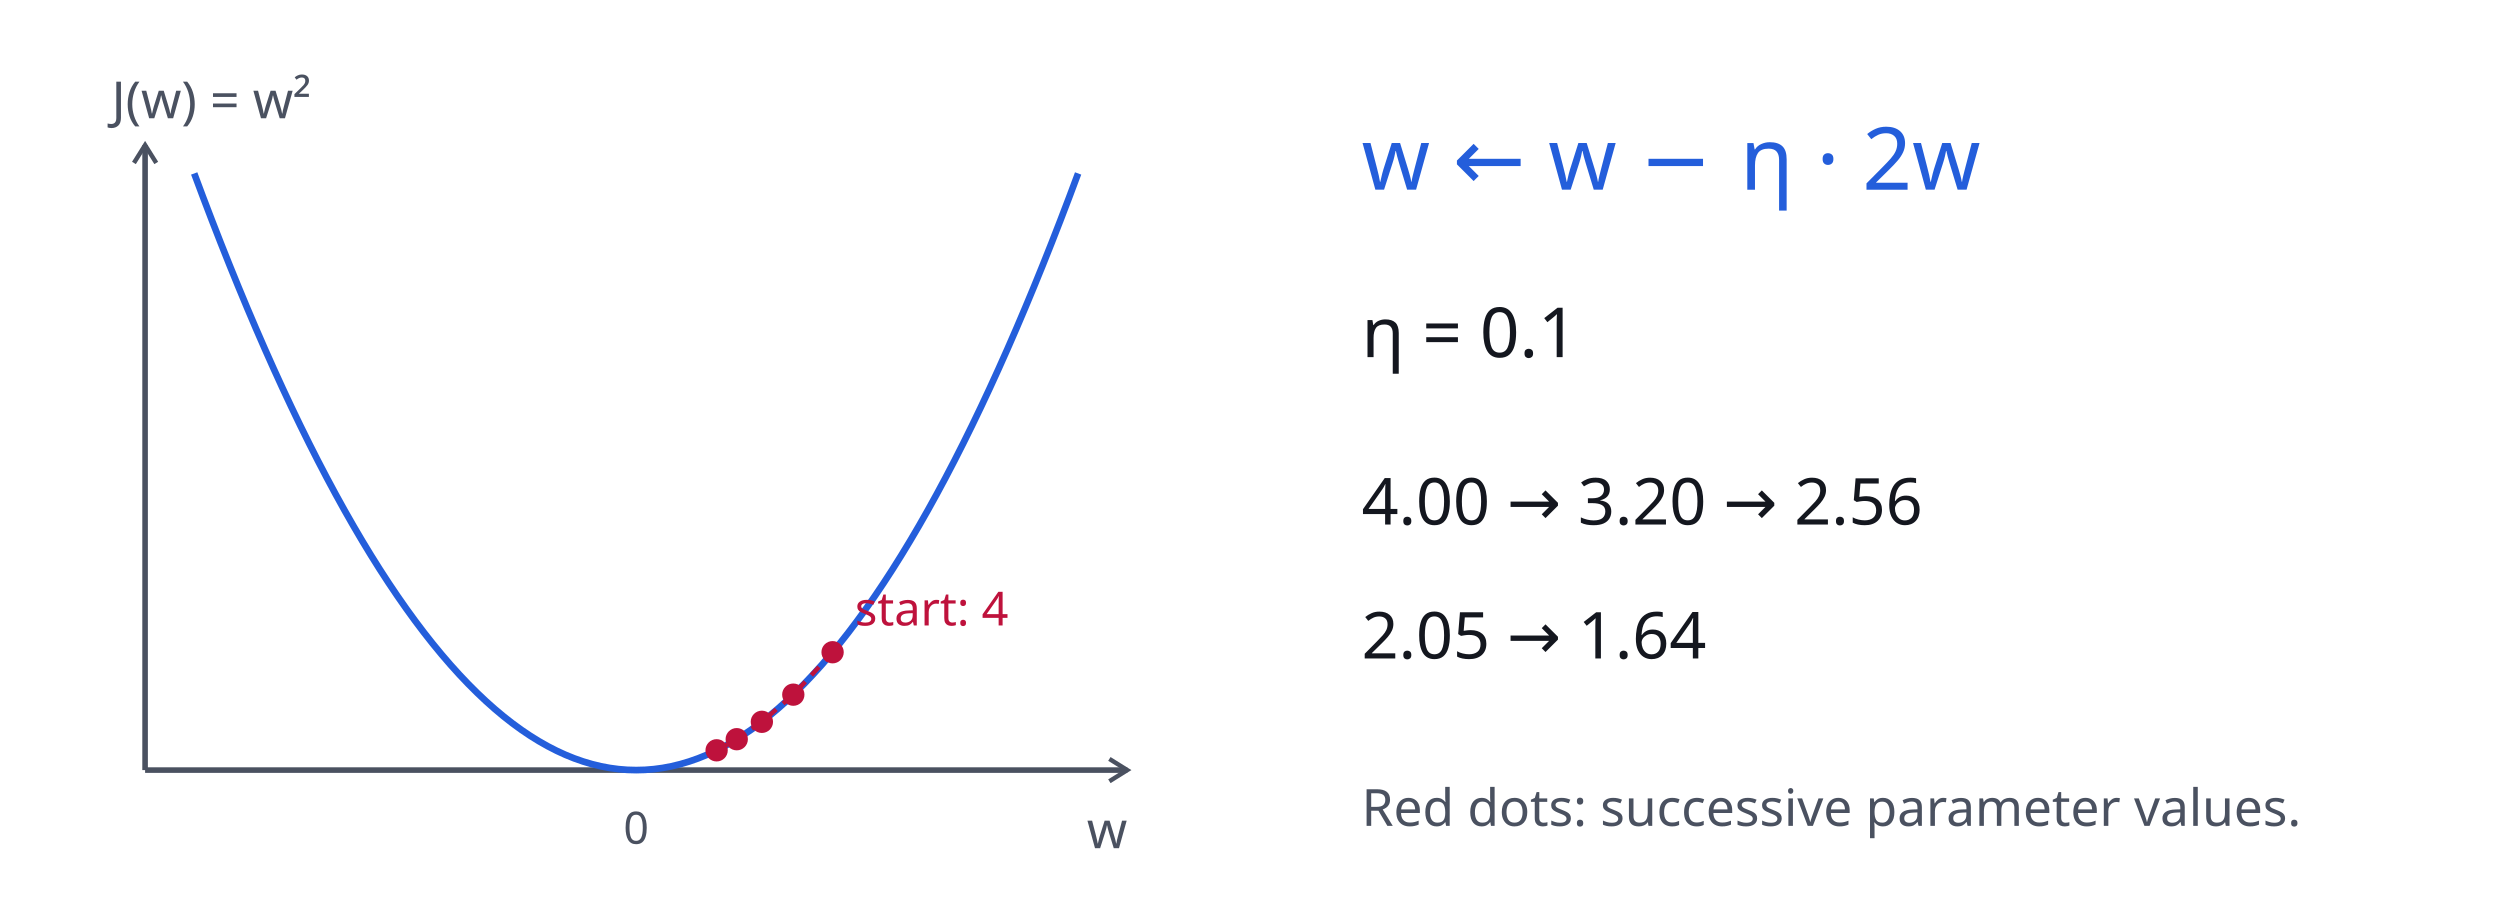
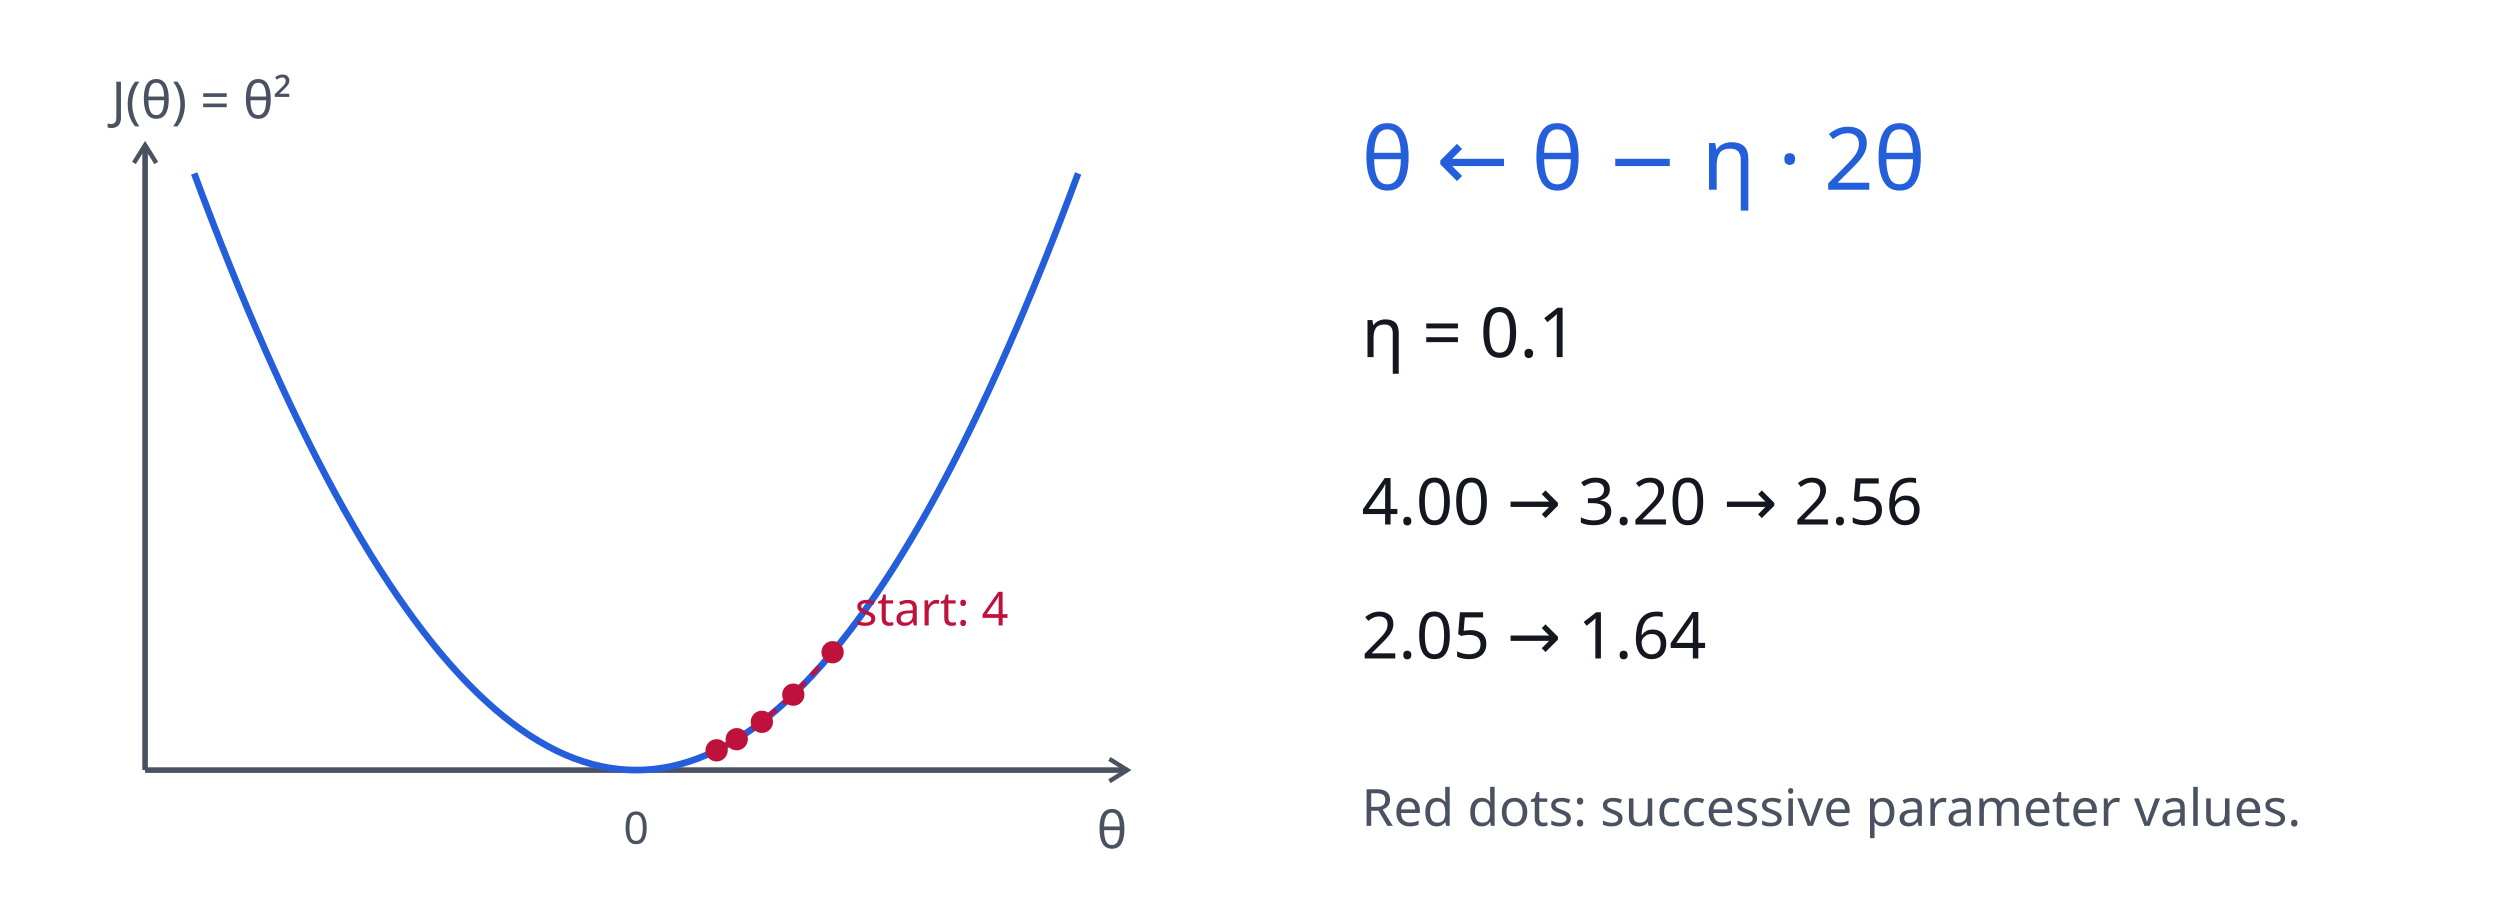
<svg xmlns="http://www.w3.org/2000/svg" viewBox="0 0 1120 410" role="img" aria-label="The learning rate can change the outcome" style="font-family:Avenir Next,Segoe UI,sans-serif">
  <line x1="65" y1="345" x2="505" y2="345" stroke="#4A5160" stroke-width="2.5" stroke-dasharray="" />
  <path d="M 497 340 L 505 345 L 497 350" fill="none" stroke="#4A5160" stroke-width="2" transform="rotate(0.0 505 345)" />
  <line x1="65" y1="345" x2="65" y2="65" stroke="#4A5160" stroke-width="2.5" stroke-dasharray="" />
  <path d="M 57 60 L 65 65 L 57 70" fill="none" stroke="#4A5160" stroke-width="2" transform="rotate(-90.0 65 65)" />
-   <text x="505" y="380" font-size="23" fill="#4A5160" text-anchor="end" font-weight="500">w</text>
-   <text x="50" y="53" font-size="23" fill="#4A5160" text-anchor="start" font-weight="500">J(w) = w²</text>
+   <text x="505" y="380" font-size="23" fill="#4A5160" text-anchor="end" font-weight="500">θ</text>
+   <text x="50" y="53" font-size="23" fill="#4A5160" text-anchor="start" font-weight="500">J(θ) = θ²</text>
  <polyline points="87.0,77.7 90.96,88.285 94.92,98.656 98.88,108.814 102.84,118.757 106.8,128.487 110.76,138.003 114.72,147.305 118.68,156.393 122.64,165.267 126.6,173.928 130.56,182.375 134.52,190.608 138.48,198.627 142.44,206.432 146.4,214.023 150.36,221.4 154.32,228.564 158.28,235.514 162.24,242.25 166.2,248.772 170.16,255.08 174.12,261.175 178.08,267.055 182.04,272.722 186.0,278.175 189.96,283.414 193.92,288.439 197.88,293.251 201.84,297.848 205.8,302.232 209.76,306.402 213.72,310.358 217.68,314.1 221.64,317.628 225.6,320.943 229.56,324.044 233.52,326.931 237.48,329.604 241.44,332.063 245.4,334.308 249.36,336.339 253.32,338.157 257.28,339.761 261.24,341.151 265.2,342.327 269.16,343.289 273.12,344.038 277.08,344.572 281.04,344.893 285.0,345.0 288.96,344.893 292.92,344.572 296.88,344.038 300.84,343.289 304.8,342.327 308.76,341.151 312.72,339.761 316.68,338.157 320.64,336.339 324.6,334.308 328.56,332.063 332.52,329.604 336.48,326.931 340.44,324.044 344.4,320.943 348.36,317.628 352.32,314.1 356.28,310.358 360.24,306.402 364.2,302.232 368.16,297.848 372.12,293.251 376.08,288.439 380.04,283.414 384.0,278.175 387.96,272.722 391.92,267.055 395.88,261.175 399.84,255.08 403.8,248.772 407.76,242.25 411.72,235.514 415.68,228.564 419.64,221.4 423.6,214.023 427.56,206.432 431.52,198.627 435.48,190.608 439.44,182.375 443.4,173.928 447.36,165.267 451.32,156.393 455.28,147.305 459.24,138.003 463.2,128.487 467.16,118.757 471.12,108.814 475.08,98.656 479.04,88.285 483.0,77.7" fill="none" stroke="#245EDB" stroke-width="3" stroke-dasharray="" />
  <polyline points="373.0,292.2 355.4,311.208 341.32,323.373 330.056,331.159 321.045,336.142" fill="none" stroke="#BE123C" stroke-width="2" stroke-dasharray="5 4" />
  <circle cx="373.0" cy="292.2" r="5" fill="#BE123C" />
  <circle cx="355.4" cy="311.208" r="5" fill="#BE123C" />
  <circle cx="341.32" cy="323.373" r="5" fill="#BE123C" />
  <circle cx="330.056" cy="331.159" r="5" fill="#BE123C" />
  <circle cx="321.045" cy="336.142" r="5" fill="#BE123C" />
  <text x="383" y="280.2" font-size="21" fill="#BE123C" text-anchor="start" font-weight="500">start: 4</text>
  <text x="285" y="378" font-size="20" fill="#4A5160" text-anchor="middle" font-weight="500">0</text>
-   <text x="610" y="85" font-size="39" fill="#245EDB" text-anchor="start" font-weight="500">w ← w − η · 2w</text>
+   <text x="610" y="85" font-size="39" fill="#245EDB" text-anchor="start" font-weight="500">θ ← θ − η · 2θ</text>
  <text x="610" y="160" font-size="31" fill="#14171F" text-anchor="start" font-weight="500">η = 0.1</text>
  <text x="610" y="235" font-size="29" fill="#14171F" text-anchor="start" font-weight="500">4.00 → 3.20 → 2.56</text>
  <text x="610" y="295" font-size="29" fill="#14171F" text-anchor="start" font-weight="500">2.05 → 1.64</text>
  <text x="610" y="370" font-size="23" fill="#4A5160" text-anchor="start" font-weight="500">Red dots: successive parameter values.</text>
</svg>
